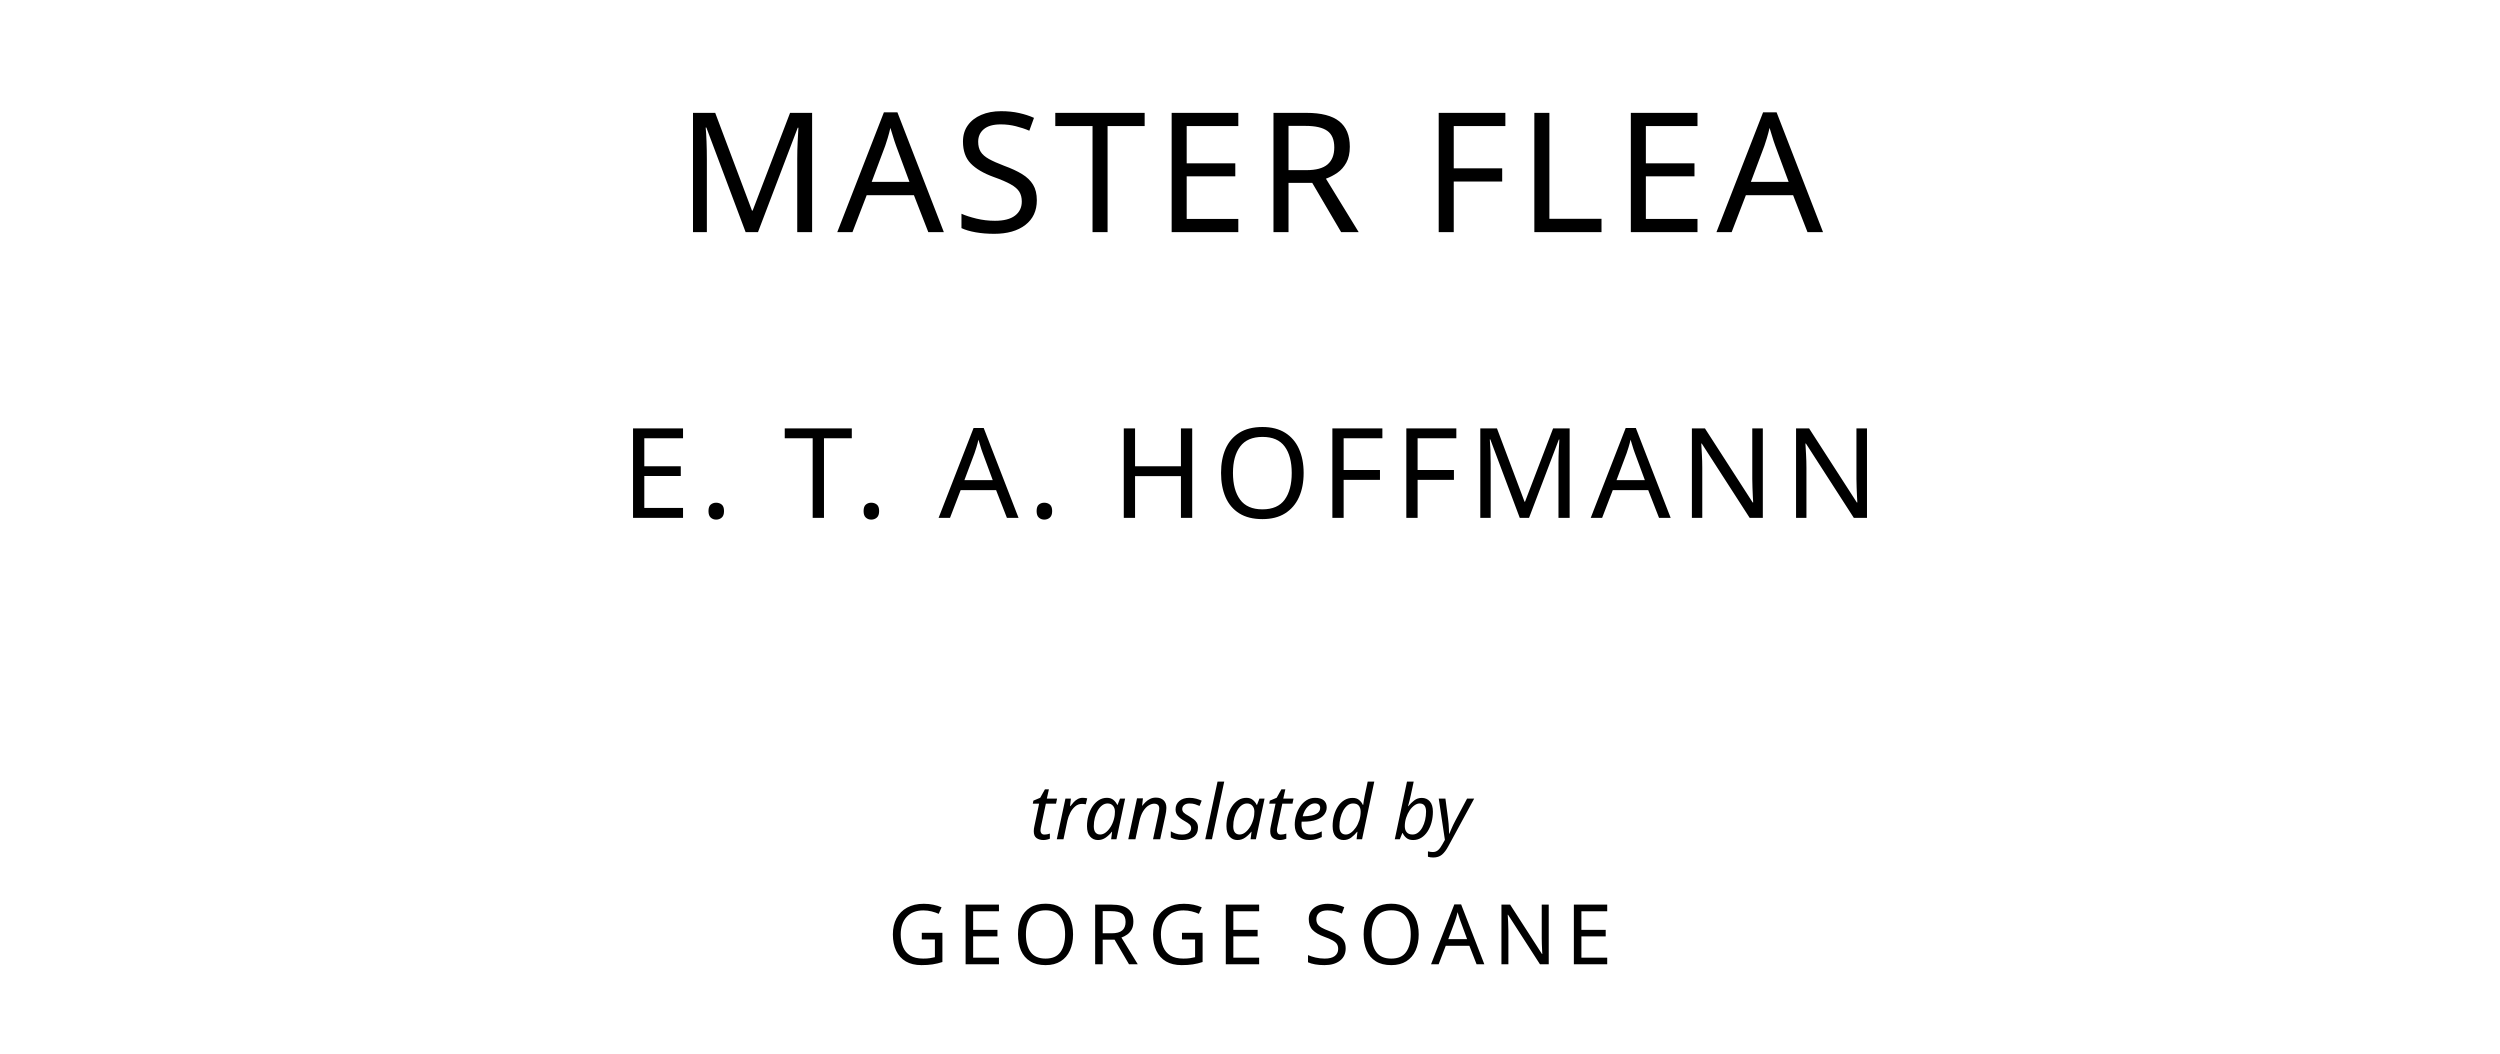
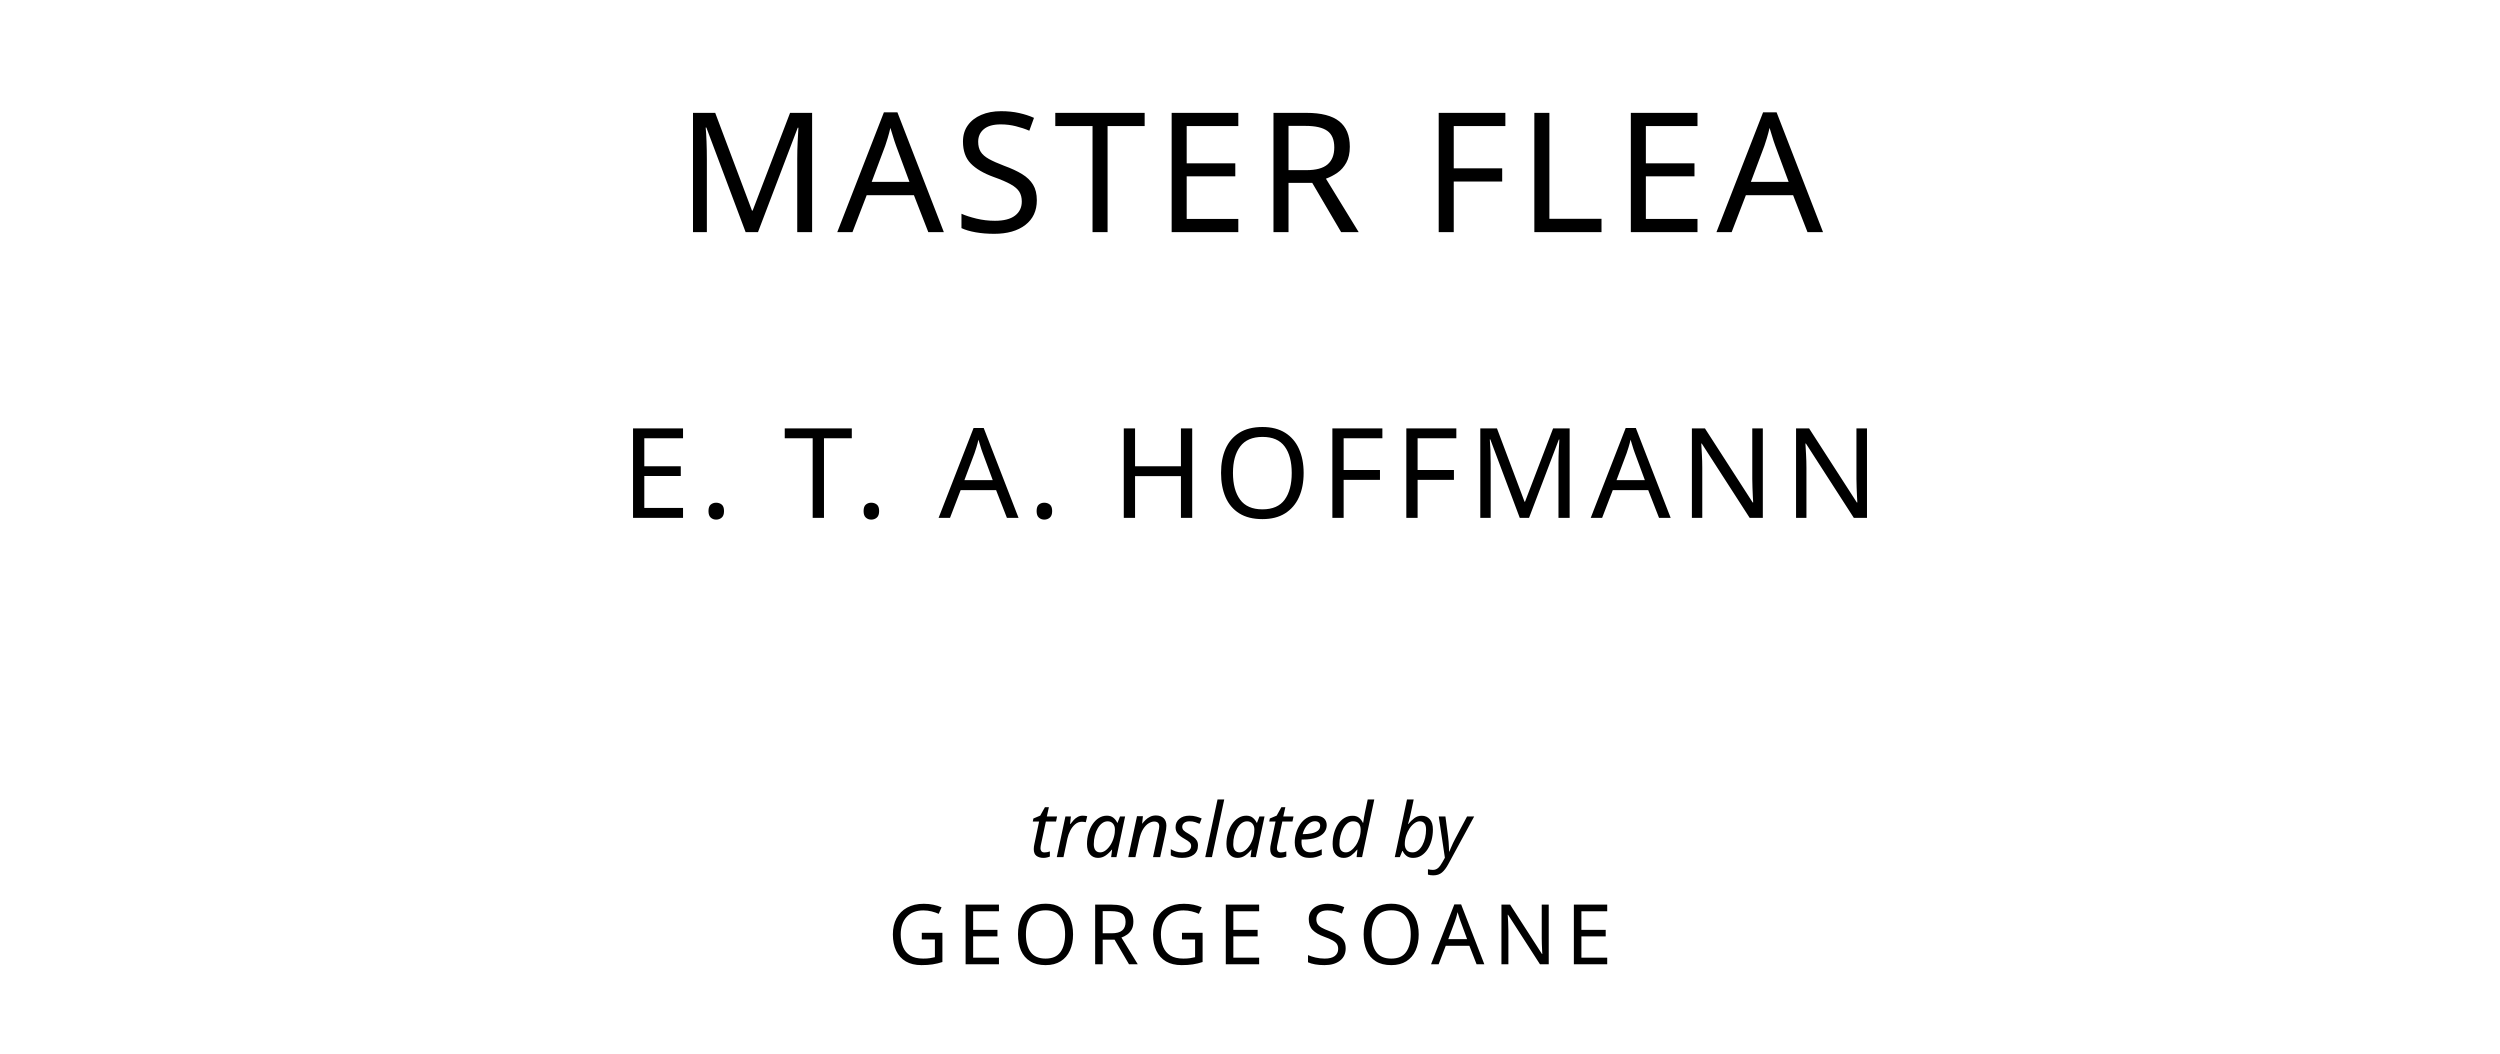
<svg xmlns="http://www.w3.org/2000/svg" version="1.1" viewBox="0 0 1400 590">
  <style type="text/css">
		text{
			font-family: "League Spartan";
			letter-spacing: 5px;
			text-anchor: middle;
		}

		.title{
			font-size: 93.567px;
		}

		.author{
			font-size: 70.175px;
		}

		.contributor-descriptor{
			font-family: "OFL Sorts Mill Goudy";
			font-size: 42.508px;
			font-style: italic;
			letter-spacing: 0;
		}

		.contributor{
			font-size: 46.784px;
		}
	</style>
  <text class="title" x="700" y="130">MASTER FLEA</text>
  <text class="author" x="700" y="290">E. T. A. HOFFMANN</text>
-   <text class="contributor-descriptor" x="700" y="470">translated by</text>
+   <text class="contributor-descriptor" x="700" y="480">translated by</text>
  <text class="contributor" x="700" y="540">GEORGE SOANE</text>
</svg>
